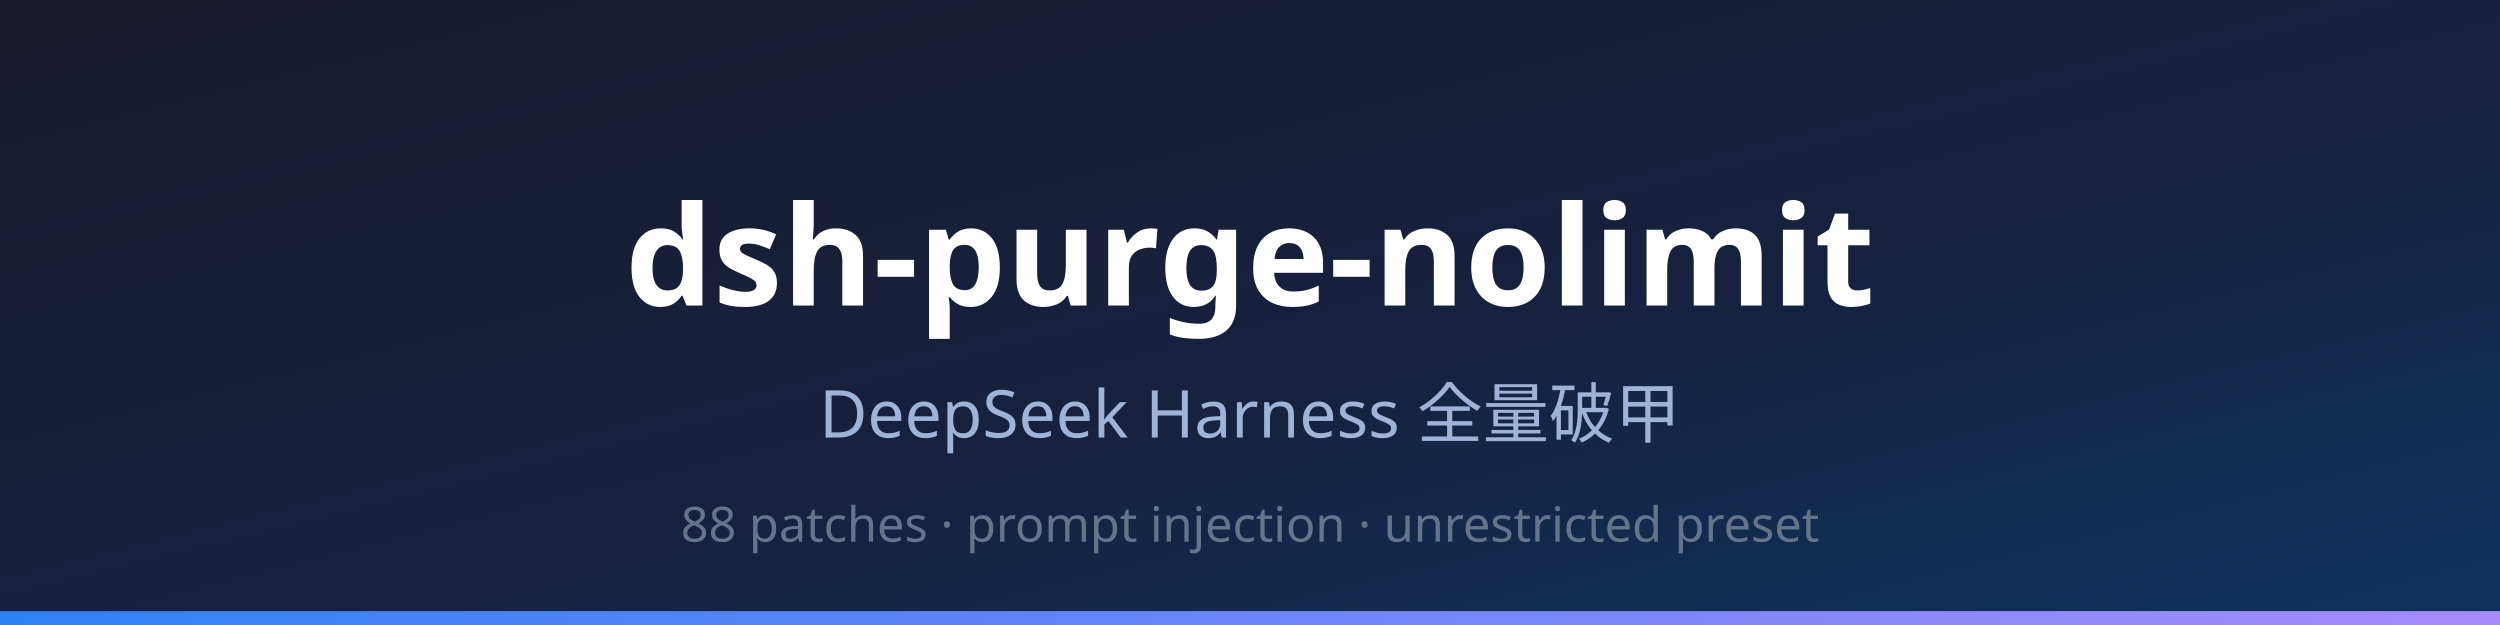
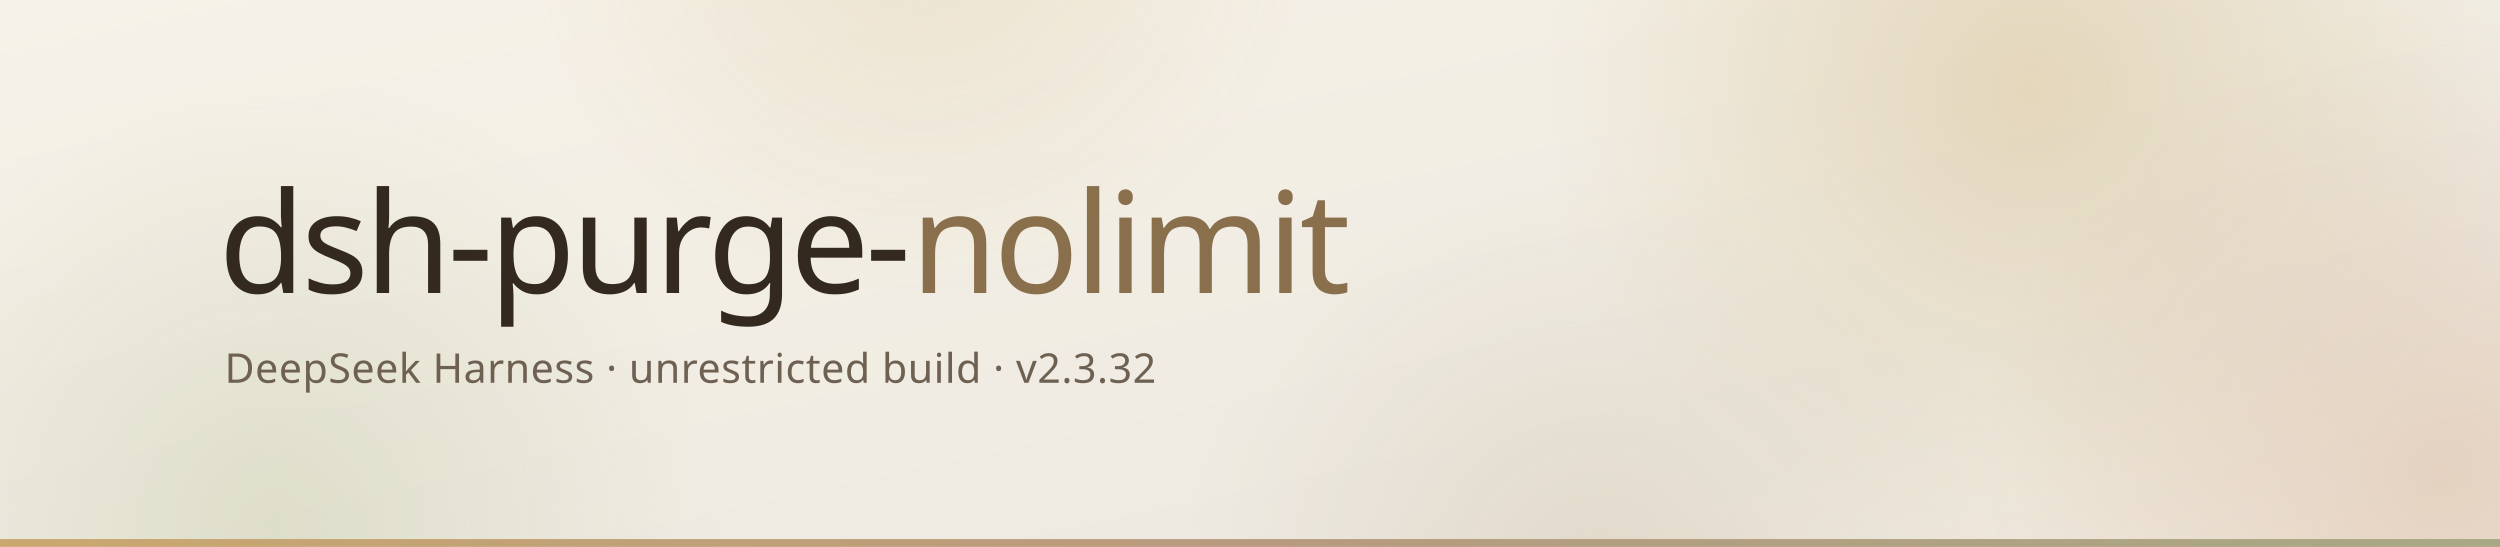
- <svg xmlns="http://www.w3.org/2000/svg" width="720" height="180" viewBox="0 0 720 180">
+ <svg xmlns="http://www.w3.org/2000/svg" width="1280" height="280" viewBox="0 0 1280 280">
  <defs>
-     <linearGradient id="bg" x1="0" y1="0" x2="1" y2="1">
-       <stop offset="0%" stop-color="#1a1a2e" />
-       <stop offset="55%" stop-color="#16213e" />
-       <stop offset="100%" stop-color="#0f3460" />
+     <linearGradient id="canvas" x1="0" y1="0" x2="1" y2="1">
+       <stop offset="0%" stop-color="#f7f2e9" />
+       <stop offset="40%" stop-color="#f2eee4" />
+       <stop offset="74%" stop-color="#eeeae2" />
+       <stop offset="100%" stop-color="#f0e9dd" />
    </linearGradient>
-     <linearGradient id="accent" x1="0" y1="0" x2="1" y2="0">
-       <stop offset="0%" stop-color="#2f81f7" />
-       <stop offset="100%" stop-color="#a78bfa" />
+     <radialGradient id="b1" cx="0.5" cy="0.5" r="0.5">
+       <stop offset="0%" stop-color="#d8c49a" stop-opacity="0.55" />
+       <stop offset="100%" stop-color="#d8c49a" stop-opacity="0" />
+     </radialGradient>
+     <radialGradient id="b2" cx="0.5" cy="0.5" r="0.5">
+       <stop offset="0%" stop-color="#d9b9a0" stop-opacity="0.48" />
+       <stop offset="100%" stop-color="#d9b9a0" stop-opacity="0" />
+     </radialGradient>
+     <radialGradient id="b3" cx="0.5" cy="0.5" r="0.5">
+       <stop offset="0%" stop-color="#c4c9a8" stop-opacity="0.42" />
+       <stop offset="100%" stop-color="#c4c9a8" stop-opacity="0" />
+     </radialGradient>
+     <radialGradient id="b4" cx="0.5" cy="0.5" r="0.5">
+       <stop offset="0%" stop-color="#cdbfa8" stop-opacity="0.40" />
+       <stop offset="100%" stop-color="#cdbfa8" stop-opacity="0" />
+     </radialGradient>
+     <linearGradient id="brush" x1="0" y1="0" x2="1" y2="0">
+       <stop offset="0%" stop-color="#c9a86f" />
+       <stop offset="50%" stop-color="#b89a7e" />
+       <stop offset="100%" stop-color="#a8a885" />
    </linearGradient>
  </defs>
-   <rect width="720" height="180" fill="url(#bg)" />
-   <rect x="0" y="176" width="720" height="4" fill="url(#accent)" />
-   <text x="360" y="88" font-family="'Segoe UI', system-ui, sans-serif" font-size="40" font-weight="700" fill="#ffffff" text-anchor="middle">dsh-purge-nolimit</text>
-   <text x="360" y="126" font-family="'Segoe UI', system-ui, sans-serif" font-size="19" fill="#9fb3d8" text-anchor="middle">DeepSeek Harness 全量破甲</text>
-   <text x="360" y="156" font-family="'Segoe UI', system-ui, sans-serif" font-size="14" fill="#64748b" text-anchor="middle">88 patches · prompt injection · unrestricted preset</text>
+   <rect width="1280" height="280" fill="url(#canvas)" />
+   <circle cx="1040" cy="46" r="250" fill="url(#b1)" />
+   <circle cx="1250" cy="240" r="235" fill="url(#b2)" />
+   <circle cx="140" cy="268" r="230" fill="url(#b3)" />
+   <circle cx="820" cy="300" r="215" fill="url(#b4)" />
+   <circle cx="470" cy="-50" r="205" fill="url(#b1)" opacity="0.6" />
+   <text x="112" y="150" font-family="'Product Sans','Google Sans','Segoe UI',system-ui,-apple-system,sans-serif" font-size="72" font-weight="500" fill="#33291f" letter-spacing="-2">dsh-purge-<tspan fill="#8a6f4c">nolimit</tspan>
+   </text>
+   <text x="115" y="196" font-family="'Segoe UI',system-ui,-apple-system,sans-serif" font-size="21" font-weight="400" fill="#6e6152" letter-spacing="0.3">DeepSeek Harness · unrestricted build · v2.3.32</text>
+   <rect x="0" y="276" width="1280" height="4" fill="url(#brush)" />
</svg>
